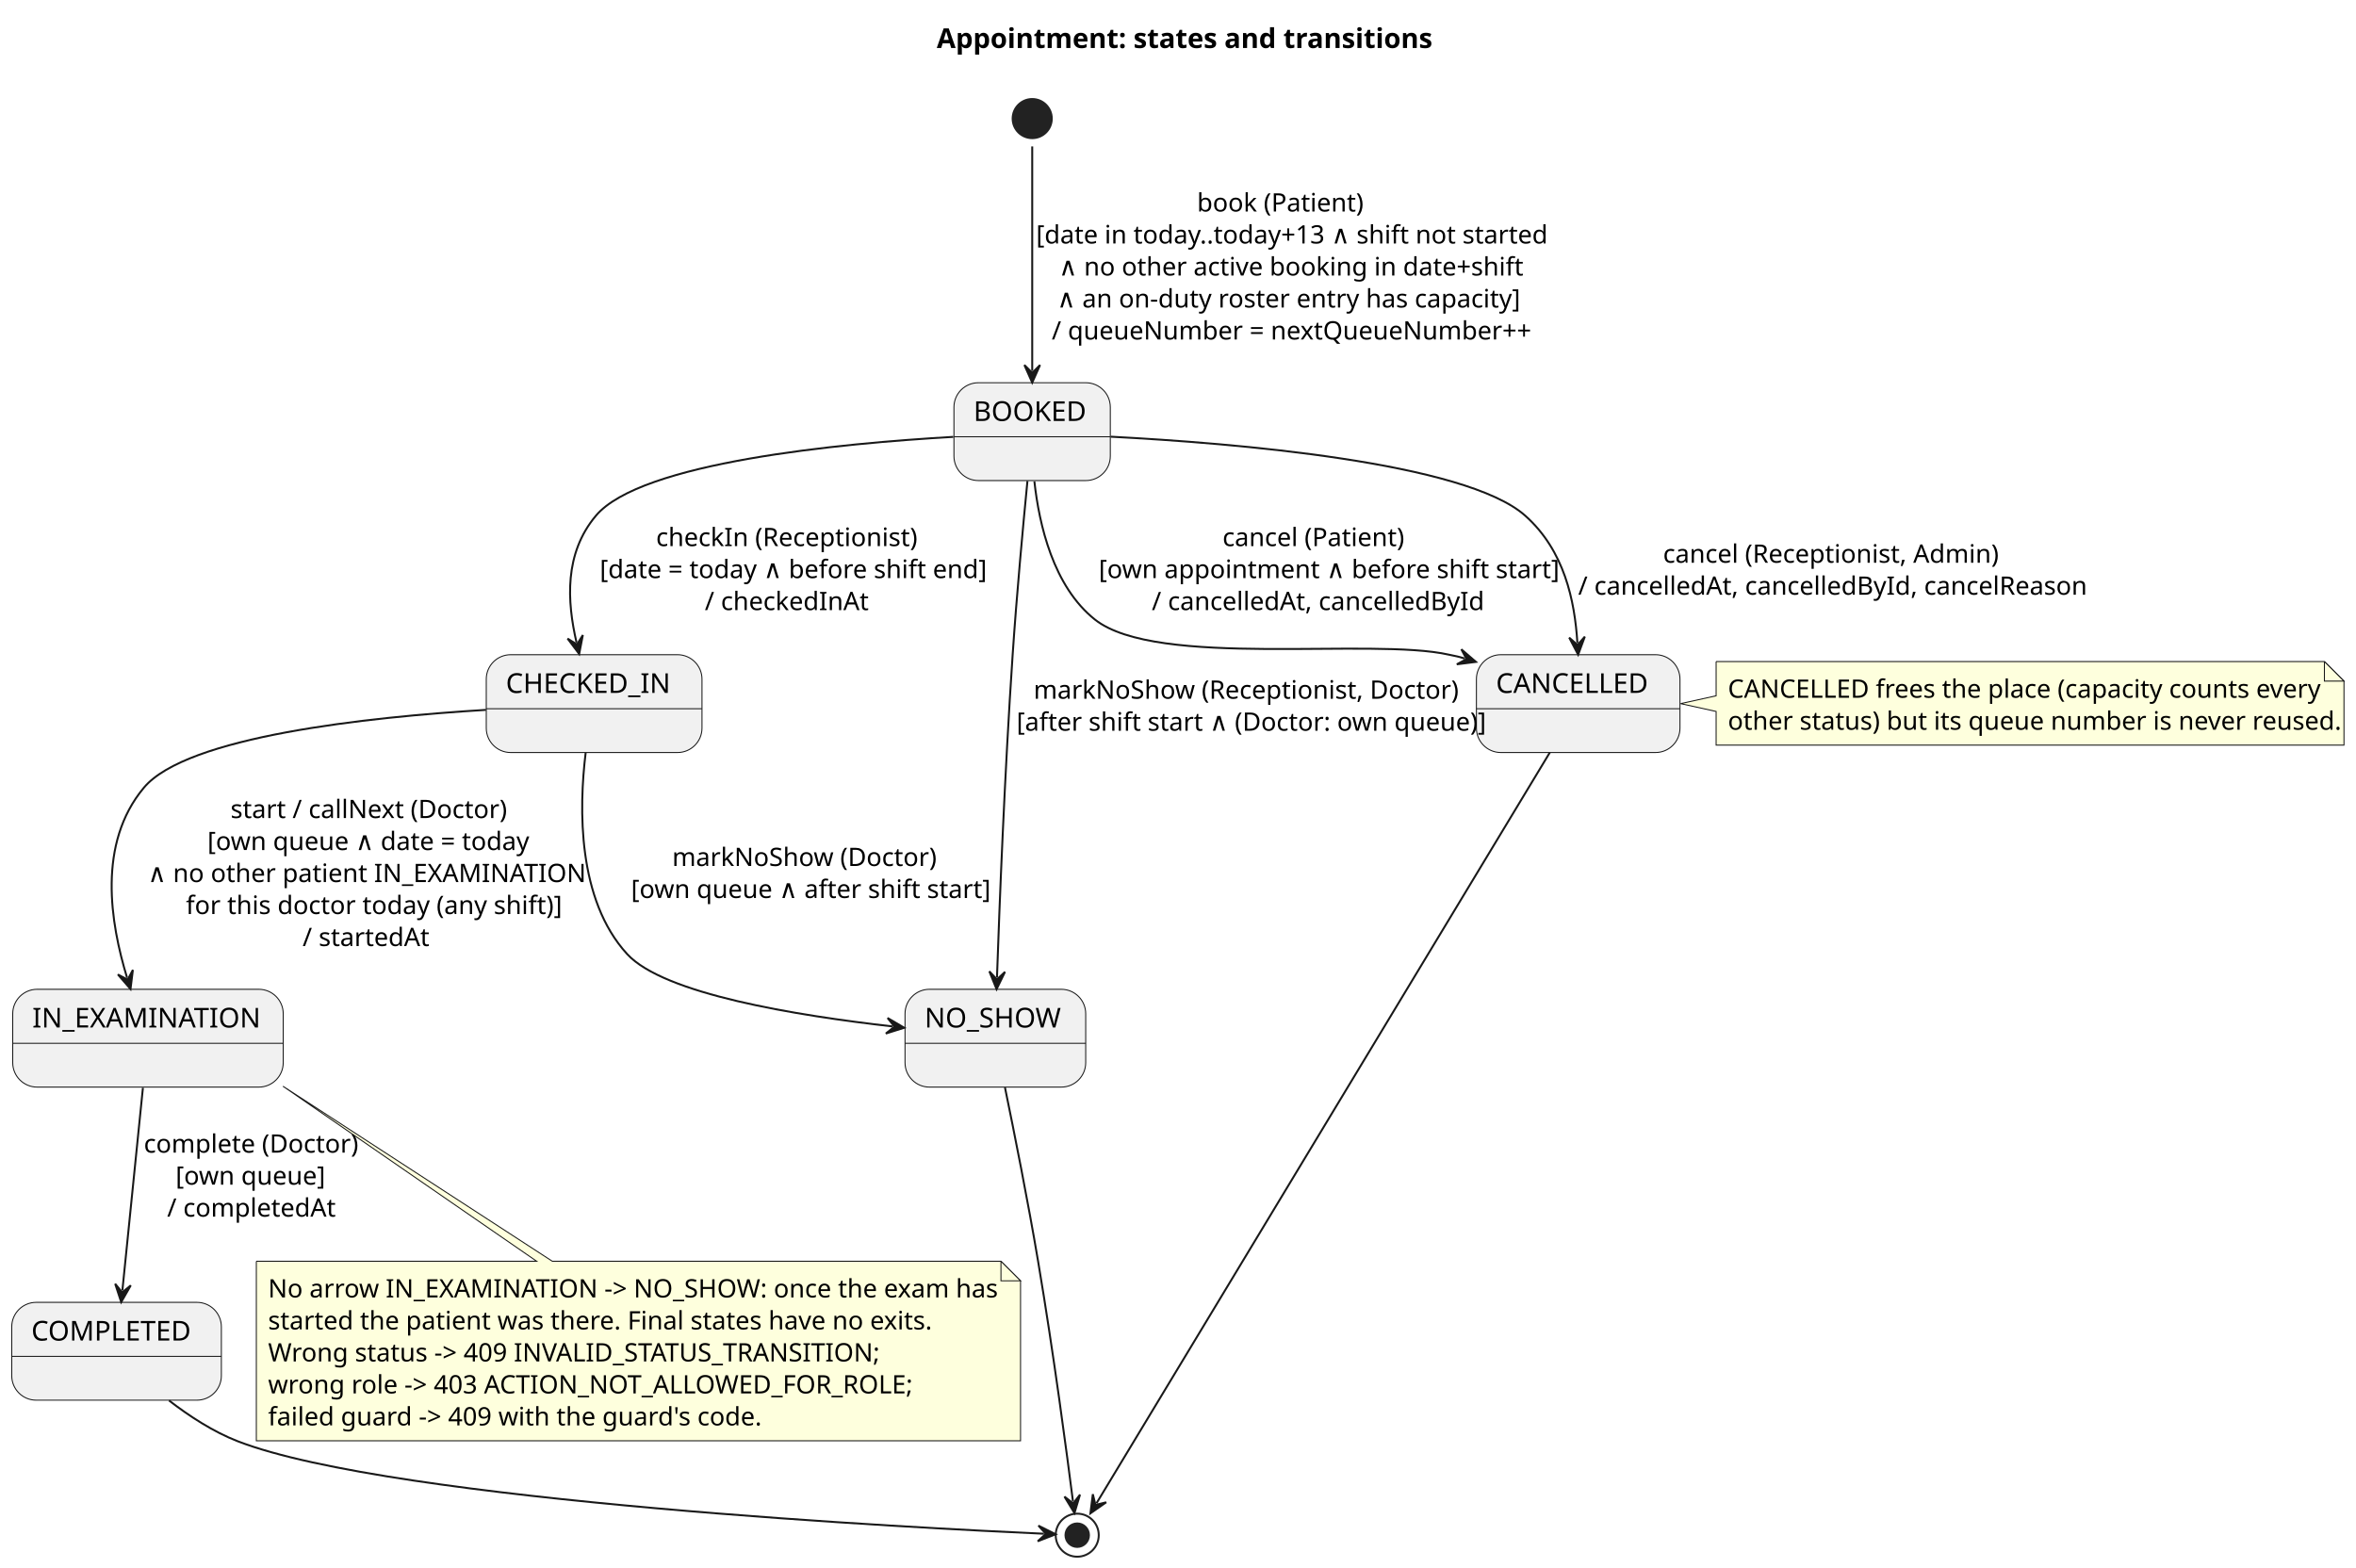
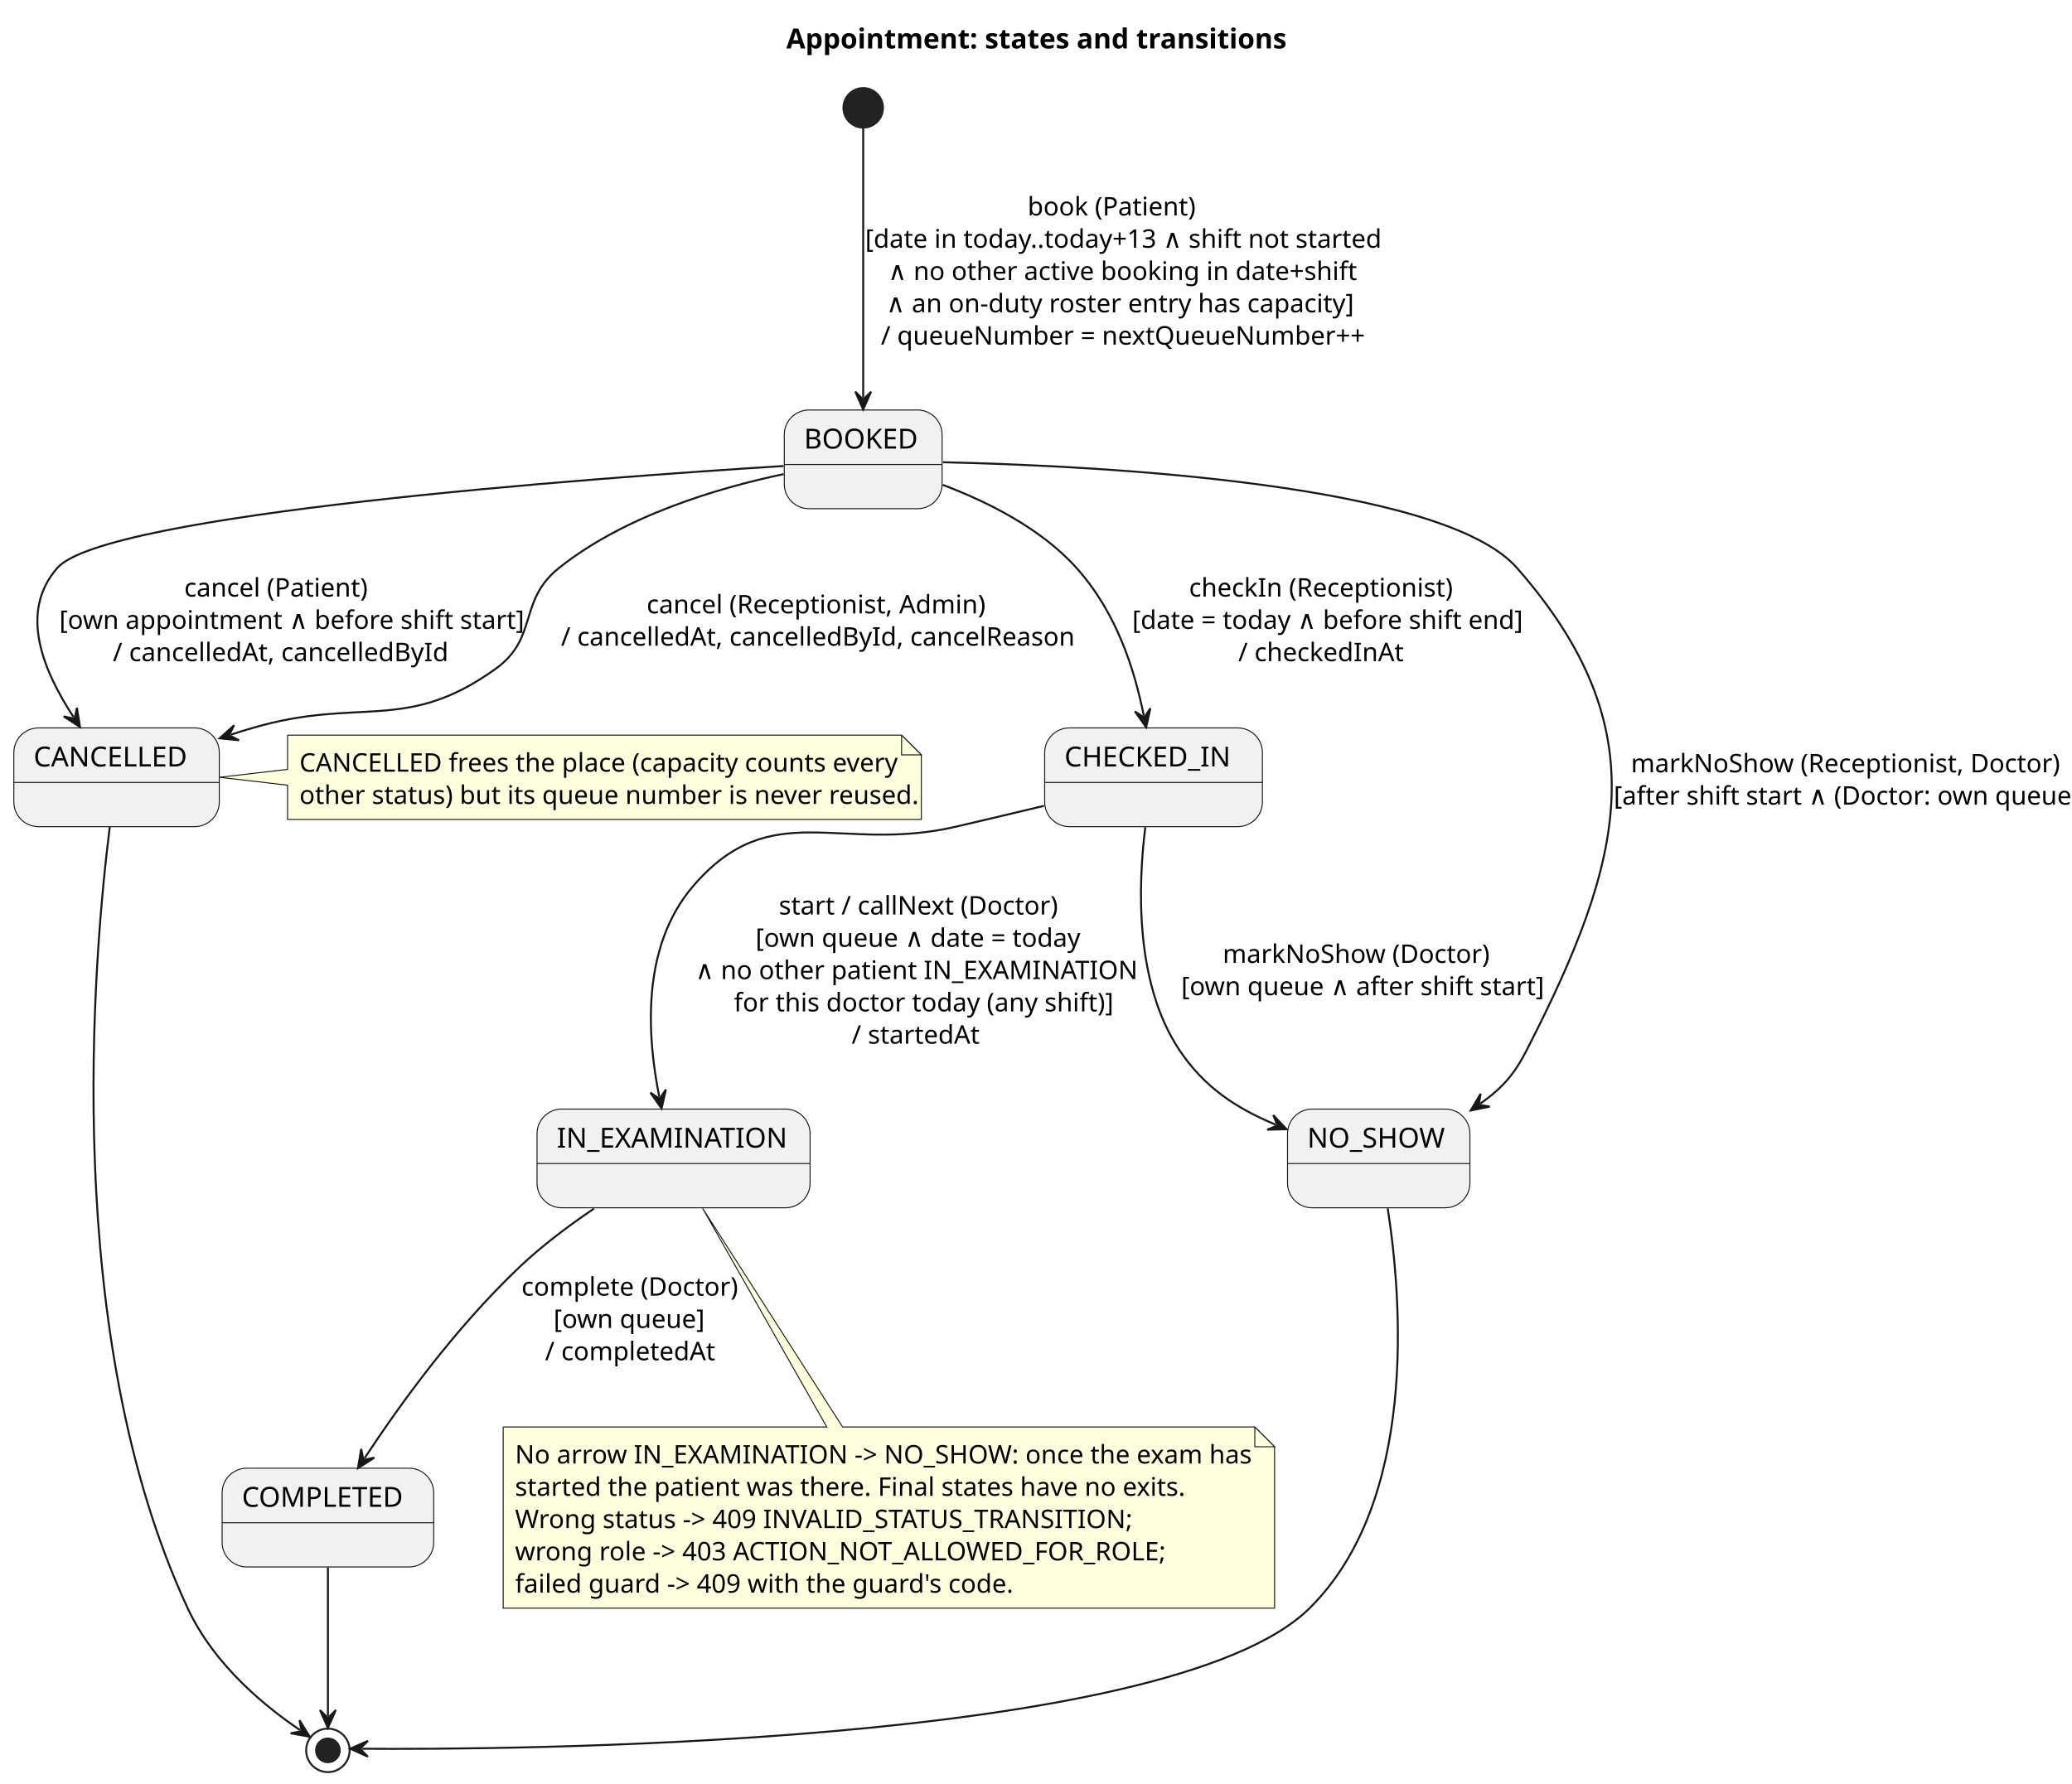
- <svg xmlns="http://www.w3.org/2000/svg" contentStyleType="text/css" data-diagram-type="STATE" height="801px" preserveAspectRatio="none" style="width:1204px;height:801px;background:#FFFFFF;" version="1.1" viewBox="0 0 1204 801" width="1204px" zoomAndPan="magnify">
+ <svg xmlns="http://www.w3.org/2000/svg" contentStyleType="text/css" data-diagram-type="STATE" height="903px" preserveAspectRatio="none" style="width:1049px;height:903px;background:#FFFFFF;" version="1.1" viewBox="0 0 1049 903" width="1049px" zoomAndPan="magnify">
  <defs />
  <g>
    <g class="title" data-source-line="6">
-       <text fill="#000000" font-family="sans-serif" font-size="14" font-weight="bold" lengthAdjust="spacing" textLength="239.572" x="478.714" y="24.533">Appointment: states and transitions</text>
+       <text fill="#000000" font-family="sans-serif" font-size="14" font-weight="bold" lengthAdjust="spacing" textLength="239.572" x="398.081" y="24.533">Appointment: states and transitions</text>
    </g>
    <g id="BOOKED">
-       <rect fill="#F1F1F1" height="50" rx="12.5" ry="12.5" style="stroke:#181818;stroke-width:0.5;" width="79.903" x="487.5" y="195.609" />
-       <line style="stroke:#181818;stroke-width:0.5;" x1="487.5" x2="567.403" y1="223.219" y2="223.219" />
-       <text fill="#000000" font-family="sans-serif" font-size="14" lengthAdjust="spacing" textLength="59.903" x="497.5" y="215.143">BOOKED</text>
+       <rect fill="#F1F1F1" height="50" rx="12.5" ry="12.5" style="stroke:#181818;stroke-width:0.5;" width="79.903" x="397.06" y="207.609" />
+       <line style="stroke:#181818;stroke-width:0.5;" x1="397.06" x2="476.963" y1="235.219" y2="235.219" />
+       <text fill="#000000" font-family="sans-serif" font-size="14" lengthAdjust="spacing" textLength="59.903" x="407.06" y="227.143">BOOKED</text>
    </g>
    <g id="CHECKED_IN">
-       <rect fill="#F1F1F1" height="50" rx="12.5" ry="12.5" style="stroke:#181818;stroke-width:0.5;" width="110.241" x="248.5" y="334.609" />
-       <line style="stroke:#181818;stroke-width:0.5;" x1="248.5" x2="358.741" y1="362.219" y2="362.219" />
-       <text fill="#000000" font-family="sans-serif" font-size="14" lengthAdjust="spacing" textLength="90.241" x="258.5" y="354.143">CHECKED_IN</text>
+       <rect fill="#F1F1F1" height="50" rx="12.5" ry="12.5" style="stroke:#181818;stroke-width:0.5;" width="110.241" x="528.89" y="368.609" />
+       <line style="stroke:#181818;stroke-width:0.5;" x1="528.89" x2="639.131" y1="396.219" y2="396.219" />
+       <text fill="#000000" font-family="sans-serif" font-size="14" lengthAdjust="spacing" textLength="90.241" x="538.89" y="388.143">CHECKED_IN</text>
    </g>
    <g id="IN_EXAMINATION">
-       <rect fill="#F1F1F1" height="50" rx="12.5" ry="12.5" style="stroke:#181818;stroke-width:0.5;" width="138.241" x="6.5" y="505.609" />
-       <line style="stroke:#181818;stroke-width:0.5;" x1="6.5" x2="144.741" y1="533.219" y2="533.219" />
-       <text fill="#000000" font-family="sans-serif" font-size="14" lengthAdjust="spacing" textLength="118.241" x="16.5" y="525.143">IN_EXAMINATION</text>
+       <rect fill="#F1F1F1" height="50" rx="12.5" ry="12.5" style="stroke:#181818;stroke-width:0.5;" width="138.241" x="271.89" y="561.609" />
+       <line style="stroke:#181818;stroke-width:0.5;" x1="271.89" x2="410.131" y1="589.219" y2="589.219" />
+       <text fill="#000000" font-family="sans-serif" font-size="14" lengthAdjust="spacing" textLength="118.241" x="281.89" y="581.143">IN_EXAMINATION</text>
    </g>
    <g id="COMPLETED">
-       <rect fill="#F1F1F1" height="50" rx="12.5" ry="12.5" style="stroke:#181818;stroke-width:0.5;" width="107.124" x="6" y="665.609" />
-       <line style="stroke:#181818;stroke-width:0.5;" x1="6" x2="113.124" y1="693.219" y2="693.219" />
-       <text fill="#000000" font-family="sans-serif" font-size="14" lengthAdjust="spacing" textLength="87.124" x="16" y="685.143">COMPLETED</text>
+       <rect fill="#F1F1F1" height="50" rx="12.5" ry="12.5" style="stroke:#181818;stroke-width:0.5;" width="107.124" x="112.45" y="743.489" />
+       <line style="stroke:#181818;stroke-width:0.5;" x1="112.45" x2="219.574" y1="771.099" y2="771.099" />
+       <text fill="#000000" font-family="sans-serif" font-size="14" lengthAdjust="spacing" textLength="87.124" x="122.45" y="763.023">COMPLETED</text>
    </g>
    <g id="CANCELLED">
-       <rect fill="#F1F1F1" height="50" rx="12.5" ry="12.5" style="stroke:#181818;stroke-width:0.5;" width="104.027" x="754.5" y="334.609" />
-       <line style="stroke:#181818;stroke-width:0.5;" x1="754.5" x2="858.527" y1="362.219" y2="362.219" />
-       <text fill="#000000" font-family="sans-serif" font-size="14" lengthAdjust="spacing" textLength="84.027" x="764.5" y="354.143">CANCELLED</text>
+       <rect fill="#F1F1F1" height="50" rx="12.5" ry="12.5" style="stroke:#181818;stroke-width:0.5;" width="104.027" x="7" y="368.609" />
+       <line style="stroke:#181818;stroke-width:0.5;" x1="7" x2="111.027" y1="396.219" y2="396.219" />
+       <text fill="#000000" font-family="sans-serif" font-size="14" lengthAdjust="spacing" textLength="84.027" x="17" y="388.143">CANCELLED</text>
    </g>
    <g id="NO_SHOW">
-       <rect fill="#F1F1F1" height="50" rx="12.5" ry="12.5" style="stroke:#181818;stroke-width:0.5;" width="92.338" x="462.5" y="505.609" />
-       <line style="stroke:#181818;stroke-width:0.5;" x1="462.5" x2="554.838" y1="533.219" y2="533.219" />
-       <text fill="#000000" font-family="sans-serif" font-size="14" lengthAdjust="spacing" textLength="72.338" x="472.5" y="525.143">NO_SHOW</text>
+       <rect fill="#F1F1F1" height="50" rx="12.5" ry="12.5" style="stroke:#181818;stroke-width:0.5;" width="92.338" x="651.84" y="561.609" />
+       <line style="stroke:#181818;stroke-width:0.5;" x1="651.84" x2="744.178" y1="589.219" y2="589.219" />
+       <text fill="#000000" font-family="sans-serif" font-size="14" lengthAdjust="spacing" textLength="72.338" x="661.84" y="581.143">NO_SHOW</text>
    </g>
-     <ellipse cx="527.5" cy="60.609" fill="#222222" rx="10" ry="10" style="stroke:#222222;stroke-width:1;" />
-     <ellipse cx="550.5" cy="784.609" fill="none" rx="11" ry="11" style="stroke:#222222;stroke-width:1;" />
-     <ellipse cx="550.5" cy="784.609" fill="#222222" rx="6" ry="6" style="stroke:#222222;stroke-width:1;" />
+     <ellipse cx="437.01" cy="54.609" fill="#222222" rx="10" ry="10" style="stroke:#222222;stroke-width:1;" />
+     <ellipse cx="166.01" cy="886.369" fill="none" rx="11" ry="11" style="stroke:#222222;stroke-width:1;" />
+     <ellipse cx="166.01" cy="886.369" fill="#222222" rx="6" ry="6" style="stroke:#222222;stroke-width:1;" />
    <g class="entity" data-entity="GMN2" data-source-line="30" data-uid="ent0003" id="entity_GMN2">
-       <path d="M877,338.109 L877,355.609 L858.836,359.609 L877,363.609 L877,380.812 A0,0 0 0 0 877,380.812 L1197.857,380.812 A0,0 0 0 0 1197.857,380.812 L1197.857,348.109 L1187.857,338.109 L877,338.109 A0,0 0 0 0 877,338.109" fill="#FEFFDD" style="stroke:#181818;stroke-width:0.5;" />
-       <path d="M1187.857,338.109 L1187.857,348.109 L1197.857,348.109 L1187.857,338.109" fill="#FEFFDD" style="stroke:#181818;stroke-width:0.5;" />
-       <text fill="#000000" font-family="sans-serif" font-size="13" lengthAdjust="spacing" textLength="299.857" x="883" y="356.604">CANCELLED frees the place (capacity counts every</text>
-       <text fill="#000000" font-family="sans-serif" font-size="13" lengthAdjust="spacing" textLength="294.106" x="883" y="372.956">other status) but its queue number is never reused.</text>
+       <path d="M145.59,372.259 L145.59,389.609 L111.12,393.609 L145.59,397.609 L145.59,414.962 A0,0 0 0 0 145.59,414.962 L466.447,414.962 A0,0 0 0 0 466.447,414.962 L466.447,382.259 L456.447,372.259 L145.59,372.259 A0,0 0 0 0 145.59,372.259" fill="#FEFFDD" style="stroke:#181818;stroke-width:0.5;" />
+       <path d="M456.447,372.259 L456.447,382.259 L466.447,382.259 L456.447,372.259" fill="#FEFFDD" style="stroke:#181818;stroke-width:0.5;" />
+       <text fill="#000000" font-family="sans-serif" font-size="13" lengthAdjust="spacing" textLength="299.857" x="151.59" y="390.755">CANCELLED frees the place (capacity counts every</text>
+       <text fill="#000000" font-family="sans-serif" font-size="13" lengthAdjust="spacing" textLength="294.106" x="151.59" y="407.106">other status) but its queue number is never reused.</text>
    </g>
    <g class="entity" data-entity="GMN5" data-source-line="35" data-uid="ent0006" id="entity_GMN5">
-       <path d="M131,644.609 L131,736.367 A0,0 0 0 0 131,736.367 L521.529,736.367 A0,0 0 0 0 521.529,736.367 L521.529,654.609 L511.529,644.609 L282.259,644.609 L144.592,555.15 L274.259,644.609 L131,644.609 A0,0 0 0 0 131,644.609" fill="#FEFFDD" style="stroke:#181818;stroke-width:0.5;" />
-       <path d="M511.529,644.609 L511.529,654.609 L521.529,654.609 L511.529,644.609" fill="#FEFFDD" style="stroke:#181818;stroke-width:0.5;" />
-       <text fill="#000000" font-family="sans-serif" font-size="13" lengthAdjust="spacing" textLength="369.529" x="137" y="663.105">No arrow IN_EXAMINATION -&gt; NO_SHOW: once the exam has</text>
-       <text fill="#000000" font-family="sans-serif" font-size="13" lengthAdjust="spacing" textLength="321.566" x="137" y="679.456">started the patient was there. Final states have no exits.</text>
-       <text fill="#000000" font-family="sans-serif" font-size="13" lengthAdjust="spacing" textLength="319.681" x="137" y="695.808">Wrong status -&gt; 409 INVALID_STATUS_TRANSITION;</text>
-       <text fill="#000000" font-family="sans-serif" font-size="13" lengthAdjust="spacing" textLength="340.641" x="137" y="712.159">wrong role -&gt; 403 ACTION_NOT_ALLOWED_FOR_ROLE;</text>
-       <text fill="#000000" font-family="sans-serif" font-size="13" lengthAdjust="spacing" textLength="238.443" x="137" y="728.511">failed guard -&gt; 409 with the guard's code.</text>
+       <path d="M254.75,722.609 L254.75,814.367 A0,0 0 0 0 254.75,814.367 L645.279,814.367 A0,0 0 0 0 645.279,814.367 L645.279,732.609 L635.279,722.609 L426.58,722.609 L355.71,611.869 L418.58,722.609 L254.75,722.609 A0,0 0 0 0 254.75,722.609" fill="#FEFFDD" style="stroke:#181818;stroke-width:0.5;" />
+       <path d="M635.279,722.609 L635.279,732.609 L645.279,732.609 L635.279,722.609" fill="#FEFFDD" style="stroke:#181818;stroke-width:0.5;" />
+       <text fill="#000000" font-family="sans-serif" font-size="13" lengthAdjust="spacing" textLength="369.529" x="260.75" y="741.105">No arrow IN_EXAMINATION -&gt; NO_SHOW: once the exam has</text>
+       <text fill="#000000" font-family="sans-serif" font-size="13" lengthAdjust="spacing" textLength="321.566" x="260.75" y="757.456">started the patient was there. Final states have no exits.</text>
+       <text fill="#000000" font-family="sans-serif" font-size="13" lengthAdjust="spacing" textLength="319.681" x="260.75" y="773.808">Wrong status -&gt; 409 INVALID_STATUS_TRANSITION;</text>
+       <text fill="#000000" font-family="sans-serif" font-size="13" lengthAdjust="spacing" textLength="340.641" x="260.75" y="790.159">wrong role -&gt; 403 ACTION_NOT_ALLOWED_FOR_ROLE;</text>
+       <text fill="#000000" font-family="sans-serif" font-size="13" lengthAdjust="spacing" textLength="238.443" x="260.75" y="806.511">failed guard -&gt; 409 with the guard's code.</text>
    </g>
-     <g class="link" data-entity-1=".start." data-entity-2="BOOKED" data-uid="lnk3" id="link_.start._BOOKED">
-       <polygon fill="#181818" points="527.5,195.555,531.5,186.555,527.5,190.555,523.5,186.555,527.5,195.555" style="stroke:#181818;stroke-width:1;" />
-       <path d="M527.5,74.829 C527.5,99.979 527.5,155.339 527.5,189.555" fill="none" style="stroke:#181818;stroke-width:1;" />
-       <text fill="#000000" font-family="sans-serif" font-size="13" lengthAdjust="spacing" textLength="80.933" x="611.731" y="108.105">book (Patient)</text>
-       <text fill="#000000" font-family="sans-serif" font-size="13" lengthAdjust="spacing" textLength="245.394" x="529.5" y="124.456">[date in today..today+13 ∧ shift not started</text>
-       <text fill="#000000" font-family="sans-serif" font-size="13" lengthAdjust="spacing" textLength="222.269" x="541.062" y="140.808">∧ no other active booking in date+shift</text>
-       <text fill="#000000" font-family="sans-serif" font-size="13" lengthAdjust="spacing" textLength="224.041" x="540.177" y="157.159">∧ an on-duty roster entry has capacity]</text>
-       <text fill="#000000" font-family="sans-serif" font-size="13" lengthAdjust="spacing" textLength="229.449" x="537.473" y="173.511">/ queueNumber = nextQueueNumber++</text>
+     <g class="link" data-entity-1=".start." data-entity-2="BOOKED" data-source-line="8" data-uid="lnk3" id="link_.start._BOOKED">
+       <path d="M437.01,65.069 C437.01,91.709 437.01,161.919 437.01,201.339" fill="none" id="*start*-to-BOOKED" style="stroke:#181818;stroke-width:1;" />
+       <polygon fill="#181818" points="437.01,207.339,441.01,198.339,437.01,202.339,433.01,198.339,437.01,207.339" style="stroke:#181818;stroke-width:1;" />
+       <text fill="#000000" font-family="sans-serif" font-size="13" lengthAdjust="spacing" textLength="80.933" x="520.241" y="109.105">book (Patient)</text>
+       <text fill="#000000" font-family="sans-serif" font-size="13" lengthAdjust="spacing" textLength="245.394" x="438.01" y="125.456">[date in today..today+13 ∧ shift not started</text>
+       <text fill="#000000" font-family="sans-serif" font-size="13" lengthAdjust="spacing" textLength="222.269" x="449.572" y="141.808">∧ no other active booking in date+shift</text>
+       <text fill="#000000" font-family="sans-serif" font-size="13" lengthAdjust="spacing" textLength="224.041" x="448.687" y="158.159">∧ an on-duty roster entry has capacity]</text>
+       <text fill="#000000" font-family="sans-serif" font-size="13" lengthAdjust="spacing" textLength="229.449" x="445.983" y="174.511">/ queueNumber = nextQueueNumber++</text>
    </g>
-     <g class="link" data-entity-1="BOOKED" data-entity-2="CANCELLED" data-uid="lnk4" id="link_BOOKED_CANCELLED">
-       <polygon fill="#181818" points="754.259,338.277,746.792,331.855,749.47,336.837,744.488,339.516,754.259,338.277" style="stroke:#181818;stroke-width:1;" />
-       <path d="M528.612,246.03 C531.025,268.119 538.262,299.697 559.5,316.609 C591.12,341.789 701.089,325.633 740.5,334.609 C745.017,335.638 743.902,335.163 748.513,336.549" fill="none" style="stroke:#181818;stroke-width:1;" />
-       <text fill="#000000" font-family="sans-serif" font-size="13" lengthAdjust="spacing" textLength="90.321" x="624.751" y="279.104">cancel (Patient)</text>
-       <text fill="#000000" font-family="sans-serif" font-size="13" lengthAdjust="spacing" textLength="216.823" x="561.5" y="295.456">[own appointment ∧ before shift start]</text>
-       <text fill="#000000" font-family="sans-serif" font-size="13" lengthAdjust="spacing" textLength="162.595" x="588.614" y="311.808">/ cancelledAt, cancelledById</text>
+     <g class="link" data-entity-1="BOOKED" data-entity-2="CANCELLED" data-source-line="17" data-uid="lnk4" id="link_BOOKED_CANCELLED">
+       <path d="M396.68,235.979 C298.46,242.139 53.06,260.169 29.01,287.609 C9.27,310.139 22.053,339.834 37.233,363.113" fill="none" id="BOOKED-to-CANCELLED" style="stroke:#181818;stroke-width:1;" />
+       <polygon fill="#181818" points="40.51,368.139,38.945,358.416,37.779,363.951,32.244,362.785,40.51,368.139" style="stroke:#181818;stroke-width:1;" />
+       <text fill="#000000" font-family="sans-serif" font-size="13" lengthAdjust="spacing" textLength="90.321" x="93.261" y="302.104">cancel (Patient)</text>
+       <text fill="#000000" font-family="sans-serif" font-size="13" lengthAdjust="spacing" textLength="216.823" x="30.01" y="318.456">[own appointment ∧ before shift start]</text>
+       <text fill="#000000" font-family="sans-serif" font-size="13" lengthAdjust="spacing" textLength="162.595" x="57.124" y="334.808">/ cancelledAt, cancelledById</text>
    </g>
-     <g class="link" data-entity-1="BOOKED" data-entity-2="CANCELLED" data-uid="lnk5" id="link_BOOKED_CANCELLED">
-       <polygon fill="#181818" points="806.487,334.608,809.909,325.373,806.171,329.618,801.925,325.879,806.487,334.608" style="stroke:#181818;stroke-width:1;" />
-       <path d="M567.586,223.186 C630.613,226.481 748.873,236.227 779.5,263.609 C799.441,281.437 804.725,306.827 806.107,328.62" fill="none" style="stroke:#181818;stroke-width:1;" />
-       <text fill="#000000" font-family="sans-serif" font-size="13" lengthAdjust="spacing" textLength="165.458" x="849.874" y="287.604">cancel (Receptionist, Admin)</text>
-       <text fill="#000000" font-family="sans-serif" font-size="13" lengthAdjust="spacing" textLength="252.205" x="806.5" y="303.956">/ cancelledAt, cancelledById, cancelReason</text>
+     <g class="link" data-entity-1="BOOKED" data-entity-2="CANCELLED" data-source-line="18" data-uid="lnk5" id="link_BOOKED_CANCELLED">
+       <path d="M396.75,240.079 C363.39,247.109 316.22,261.089 283.01,287.609 C262.1,304.309 272.72,322.959 251.01,338.609 C205.38,371.529 181.98,352.679 128.01,368.609 C122.54,370.229 122.562,370.152 116.912,372.002" fill="none" id="BOOKED-to-CANCELLED-1" style="stroke:#181818;stroke-width:1;" />
+       <polygon fill="#181818" points="111.21,373.869,121.008,374.87,115.962,372.313,118.519,367.267,111.21,373.869" style="stroke:#181818;stroke-width:1;" />
+       <text fill="#000000" font-family="sans-serif" font-size="13" lengthAdjust="spacing" textLength="165.458" x="327.384" y="310.604">cancel (Receptionist, Admin)</text>
+       <text fill="#000000" font-family="sans-serif" font-size="13" lengthAdjust="spacing" textLength="252.205" x="284.01" y="326.956">/ cancelledAt, cancelledById, cancelReason</text>
    </g>
-     <g class="link" data-entity-1="BOOKED" data-entity-2="CHECKED_IN" data-uid="lnk6" id="link_BOOKED_CHECKED_IN">
-       <polygon fill="#181818" points="295.983,334.241,297.854,324.572,294.857,329.37,290.059,326.373,295.983,334.241" style="stroke:#181818;stroke-width:1;" />
-       <path d="M487.192,223.276 C429.396,226.603 327.402,236.285 304.5,263.609 C288.289,282.95 289.747,307.26 294.632,328.395" fill="none" style="stroke:#181818;stroke-width:1;" />
-       <text fill="#000000" font-family="sans-serif" font-size="13" lengthAdjust="spacing" textLength="128.61" x="335.264" y="279.104">checkIn (Receptionist)</text>
-       <text fill="#000000" font-family="sans-serif" font-size="13" lengthAdjust="spacing" textLength="186.139" x="306.5" y="295.456">[date = today ∧ before shift end]</text>
-       <text fill="#000000" font-family="sans-serif" font-size="13" lengthAdjust="spacing" textLength="78.768" x="360.185" y="311.808">/ checkedInAt</text>
+     <g class="link" data-entity-1="BOOKED" data-entity-2="CHECKED_IN" data-source-line="19" data-uid="lnk6" id="link_BOOKED_CHECKED_IN">
+       <path d="M477.31,245.539 C499.88,254.039 527.02,267.559 545.01,287.609 C565.53,310.479 574.389,339.239 579.079,362.399" fill="none" id="BOOKED-to-CHECKED_IN" style="stroke:#181818;stroke-width:1;" />
+       <polygon fill="#181818" points="580.27,368.279,582.404,358.664,579.278,363.379,574.563,360.252,580.27,368.279" style="stroke:#181818;stroke-width:1;" />
+       <text fill="#000000" font-family="sans-serif" font-size="13" lengthAdjust="spacing" textLength="128.61" x="601.964" y="302.104">checkIn (Receptionist)</text>
+       <text fill="#000000" font-family="sans-serif" font-size="13" lengthAdjust="spacing" textLength="186.139" x="573.2" y="318.456">[date = today ∧ before shift end]</text>
+       <text fill="#000000" font-family="sans-serif" font-size="13" lengthAdjust="spacing" textLength="78.768" x="626.885" y="334.808">/ checkedInAt</text>
    </g>
-     <g class="link" data-entity-1="BOOKED" data-entity-2="NO_SHOW" data-uid="lnk7" id="link_BOOKED_NO_SHOW">
-       <polygon fill="#181818" points="509.283,505.575,513.592,496.718,509.456,500.578,505.597,496.442,509.283,505.575" style="stroke:#181818;stroke-width:1;" />
-       <path d="M525.059,245.833 C522.825,268.699 519.563,303.955 517.5,334.609 C513.359,396.15 510.764,462.751 509.49,499.578" fill="none" style="stroke:#181818;stroke-width:1;" />
-       <text fill="#000000" font-family="sans-serif" font-size="13" lengthAdjust="spacing" textLength="207.346" x="528.199" y="357.104">markNoShow (Receptionist, Doctor)</text>
-       <text fill="#000000" font-family="sans-serif" font-size="13" lengthAdjust="spacing" textLength="224.745" x="519.5" y="373.456">[after shift start ∧ (Doctor: own queue)]</text>
+     <g class="link" data-entity-1="BOOKED" data-entity-2="NO_SHOW" data-source-line="20" data-uid="lnk7" id="link_BOOKED_NO_SHOW">
+       <path d="M477.45,234.069 C557.24,235.899 730.48,244.829 768.01,287.609 C839.54,369.149 822.46,435.069 773.01,531.609 C766.65,544.039 760.839,550.772 749.479,558.852" fill="none" id="BOOKED-to-NO_SHOW" style="stroke:#181818;stroke-width:1;" />
+       <polygon fill="#181818" points="744.59,562.329,754.242,560.372,748.664,559.431,749.606,553.853,744.59,562.329" style="stroke:#181818;stroke-width:1;" />
+       <text fill="#000000" font-family="sans-serif" font-size="13" lengthAdjust="spacing" textLength="207.346" x="825.689" y="391.104">markNoShow (Receptionist, Doctor)</text>
+       <text fill="#000000" font-family="sans-serif" font-size="13" lengthAdjust="spacing" textLength="224.745" x="816.99" y="407.456">[after shift start ∧ (Doctor: own queue)]</text>
    </g>
-     <g class="link" data-entity-1="CHECKED_IN" data-entity-2="IN_EXAMINATION" data-uid="lnk8" id="link_CHECKED_IN_IN_EXAMINATION">
-       <polygon fill="#181818" points="66.694,505.492,67.901,495.718,65.239,500.709,60.248,498.046,66.694,505.492" style="stroke:#181818;stroke-width:1;" />
-       <path d="M248.393,362.803 C187.566,366.519 95.337,376.423 73.5,402.609 C49.632,431.23 56.402,471.67 64.948,499.752" fill="none" style="stroke:#181818;stroke-width:1;" />
-       <text fill="#000000" font-family="sans-serif" font-size="13" lengthAdjust="spacing" textLength="132.914" x="117.804" y="418.104">start / callNext (Doctor)</text>
-       <text fill="#000000" font-family="sans-serif" font-size="13" lengthAdjust="spacing" textLength="156.52" x="106.001" y="434.456">[own queue ∧ date = today</text>
-       <text fill="#000000" font-family="sans-serif" font-size="13" lengthAdjust="spacing" textLength="217.522" x="75.5" y="450.808">∧ no other patient IN_EXAMINATION</text>
-       <text fill="#000000" font-family="sans-serif" font-size="13" lengthAdjust="spacing" textLength="178.464" x="95.029" y="467.159">for this doctor today (any shift)]</text>
-       <text fill="#000000" font-family="sans-serif" font-size="13" lengthAdjust="spacing" textLength="59.249" x="154.636" y="483.511">/ startedAt</text>
+     <g class="link" data-entity-1="CHECKED_IN" data-entity-2="IN_EXAMINATION" data-source-line="21" data-uid="lnk8" id="link_CHECKED_IN_IN_EXAMINATION">
+       <path d="M528.51,408.079 C514.03,411.549 498.45,415.249 484.01,418.609 C425,432.349 390.55,402.689 351.01,448.609 C324.17,479.789 327.794,525.264 333.774,555.454" fill="none" id="CHECKED_IN-to-IN_EXAMINATION" style="stroke:#181818;stroke-width:1;" />
+       <polygon fill="#181818" points="334.94,561.339,337.115,551.734,333.969,556.435,329.267,553.288,334.94,561.339" style="stroke:#181818;stroke-width:1;" />
+       <text fill="#000000" font-family="sans-serif" font-size="13" lengthAdjust="spacing" textLength="132.914" x="394.314" y="463.104">start / callNext (Doctor)</text>
+       <text fill="#000000" font-family="sans-serif" font-size="13" lengthAdjust="spacing" textLength="156.52" x="382.51" y="479.456">[own queue ∧ date = today</text>
+       <text fill="#000000" font-family="sans-serif" font-size="13" lengthAdjust="spacing" textLength="217.522" x="352.01" y="495.808">∧ no other patient IN_EXAMINATION</text>
+       <text fill="#000000" font-family="sans-serif" font-size="13" lengthAdjust="spacing" textLength="178.464" x="371.539" y="512.159">for this doctor today (any shift)]</text>
+       <text fill="#000000" font-family="sans-serif" font-size="13" lengthAdjust="spacing" textLength="59.249" x="431.146" y="528.511">/ startedAt</text>
    </g>
-     <g class="link" data-entity-1="CHECKED_IN" data-entity-2="NO_SHOW" data-uid="lnk9" id="link_CHECKED_IN_NO_SHOW">
-       <polygon fill="#181818" points="462.085,525.273,453.595,520.28,457.117,524.707,452.69,528.229,462.085,525.273" style="stroke:#181818;stroke-width:1;" />
-       <path d="M299.284,384.79 C295.828,413.152 295.019,459.817 320.5,487.609 C339.259,508.07 406.777,518.977 456.124,524.594" fill="none" style="stroke:#181818;stroke-width:1;" />
-       <text fill="#000000" font-family="sans-serif" font-size="13" lengthAdjust="spacing" textLength="128.584" x="343.495" y="442.604">markNoShow (Doctor)</text>
-       <text fill="#000000" font-family="sans-serif" font-size="13" lengthAdjust="spacing" textLength="170.574" x="322.5" y="458.956">[own queue ∧ after shift start]</text>
+     <g class="link" data-entity-1="CHECKED_IN" data-entity-2="NO_SHOW" data-source-line="22" data-uid="lnk9" id="link_CHECKED_IN_NO_SHOW">
+       <path d="M579.84,418.899 C576.17,448.189 574.44,497.699 597.01,531.609 C609.68,550.649 625.813,561.168 645.843,569.528" fill="none" id="CHECKED_IN-to-NO_SHOW" style="stroke:#181818;stroke-width:1;" />
+       <polygon fill="#181818" points="651.38,571.839,644.615,564.682,646.766,569.913,641.534,572.064,651.38,571.839" style="stroke:#181818;stroke-width:1;" />
+       <text fill="#000000" font-family="sans-serif" font-size="13" lengthAdjust="spacing" textLength="128.584" x="619.005" y="487.604">markNoShow (Doctor)</text>
+       <text fill="#000000" font-family="sans-serif" font-size="13" lengthAdjust="spacing" textLength="170.574" x="598.01" y="503.956">[own queue ∧ after shift start]</text>
    </g>
-     <g class="link" data-entity-1="IN_EXAMINATION" data-entity-2="COMPLETED" data-uid="lnk10" id="link_IN_EXAMINATION_COMPLETED">
-       <polygon fill="#181818" points="61.941,665.5,66.828,656.949,62.445,660.525,58.869,656.143,61.941,665.5" style="stroke:#181818;stroke-width:1;" />
-       <path d="M73.035,555.951 C70.02,585.728 65.551,629.859 62.546,659.53" fill="none" style="stroke:#181818;stroke-width:1;" />
-       <text fill="#000000" font-family="sans-serif" font-size="13" lengthAdjust="spacing" textLength="103.308" x="73.5" y="589.105">complete (Doctor)</text>
-       <text fill="#000000" font-family="sans-serif" font-size="13" lengthAdjust="spacing" textLength="70.834" x="89.737" y="605.456">[own queue]</text>
-       <text fill="#000000" font-family="sans-serif" font-size="13" lengthAdjust="spacing" textLength="79.485" x="85.411" y="621.808">/ completedAt</text>
+     <g class="link" data-entity-1="IN_EXAMINATION" data-entity-2="COMPLETED" data-source-line="23" data-uid="lnk10" id="link_IN_EXAMINATION_COMPLETED">
+       <path d="M300.72,612.029 C288.02,620.619 274.36,630.829 263.01,641.609 C229.81,673.159 202.185,711.712 184.545,738.442" fill="none" id="IN_EXAMINATION-to-COMPLETED" style="stroke:#181818;stroke-width:1;" />
+       <polygon fill="#181818" points="181.24,743.449,189.536,738.141,183.994,739.276,182.859,733.734,181.24,743.449" style="stroke:#181818;stroke-width:1;" />
+       <text fill="#000000" font-family="sans-serif" font-size="13" lengthAdjust="spacing" textLength="103.308" x="264.01" y="656.105">complete (Doctor)</text>
+       <text fill="#000000" font-family="sans-serif" font-size="13" lengthAdjust="spacing" textLength="70.834" x="280.247" y="672.456">[own queue]</text>
+       <text fill="#000000" font-family="sans-serif" font-size="13" lengthAdjust="spacing" textLength="79.485" x="275.921" y="688.808">/ completedAt</text>
    </g>
-     <g class="link" data-entity-1="COMPLETED" data-entity-2=".end." data-uid="lnk12" id="link_COMPLETED_.end.">
-       <polygon fill="#181818" points="539.476,784.138,530.664,779.739,534.481,783.914,530.307,787.731,539.476,784.138" style="stroke:#181818;stroke-width:1;" />
-       <path d="M86.387,715.786 C96.681,723.728 108.974,731.756 121.5,736.609 C201.34,767.543 474.442,781.229 533.482,783.869" fill="none" style="stroke:#181818;stroke-width:1;" />
+     <g class="link" data-entity-1="COMPLETED" data-entity-2=".end." data-source-line="25" data-uid="lnk12" id="link_COMPLETED_.end.">
+       <path d="M166.01,793.779 C166.01,818.869 166.01,850.829 166.01,868.989" fill="none" id="COMPLETED-to-*end*" style="stroke:#181818;stroke-width:1;" />
+       <polygon fill="#181818" points="166.01,874.989,170.01,865.989,166.01,869.989,162.01,865.989,166.01,874.989" style="stroke:#181818;stroke-width:1;" />
    </g>
-     <g class="link" data-entity-1="CANCELLED" data-entity-2=".end." data-uid="lnk13" id="link_CANCELLED_.end.">
-       <polygon fill="#181818" points="557.246,773.435,565.323,767.798,559.831,769.155,558.474,763.663,557.246,773.435" style="stroke:#181818;stroke-width:1;" />
-       <path d="M792.003,384.62 C743.982,464.154 594.338,712.003 560.348,768.299" fill="none" style="stroke:#181818;stroke-width:1;" />
+     <g class="link" data-entity-1="CANCELLED" data-entity-2=".end." data-source-line="26" data-uid="lnk13" id="link_CANCELLED_.end.">
+       <path d="M55.57,418.799 C47.18,485.539 30.84,676.429 95.01,814.369 C108.91,844.239 136.025,865.34 151.865,876.09" fill="none" id="CANCELLED-to-*end*" style="stroke:#181818;stroke-width:1;" />
+       <polygon fill="#181818" points="156.83,879.459,151.629,871.096,152.693,876.652,147.137,877.715,156.83,879.459" style="stroke:#181818;stroke-width:1;" />
    </g>
-     <g class="link" data-entity-1="NO_SHOW" data-entity-2=".end." data-uid="lnk14" id="link_NO_SHOW_.end.">
-       <polygon fill="#181818" points="549.085,773.328,551.916,763.895,548.453,768.368,543.98,764.905,549.085,773.328" style="stroke:#181818;stroke-width:1;" />
-       <path d="M513.574,555.792 C518.279,578.629 525.314,613.865 530.5,644.609 C538.544,692.304 545.294,743.547 548.327,767.376" fill="none" style="stroke:#181818;stroke-width:1;" />
+     <g class="link" data-entity-1="NO_SHOW" data-entity-2=".end." data-source-line="27" data-uid="lnk14" id="link_NO_SHOW_.end.">
+       <path d="M702.57,611.869 C709.77,658.359 717.82,760.169 663.01,814.369 C591.43,885.149 250.36,886.044 183.26,885.544" fill="none" id="NO_SHOW-to-*end*" style="stroke:#181818;stroke-width:1;" />
+       <polygon fill="#181818" points="177.26,885.499,186.23,889.566,182.26,885.537,186.29,881.567,177.26,885.499" style="stroke:#181818;stroke-width:1;" />
    </g>
  </g>
</svg>
